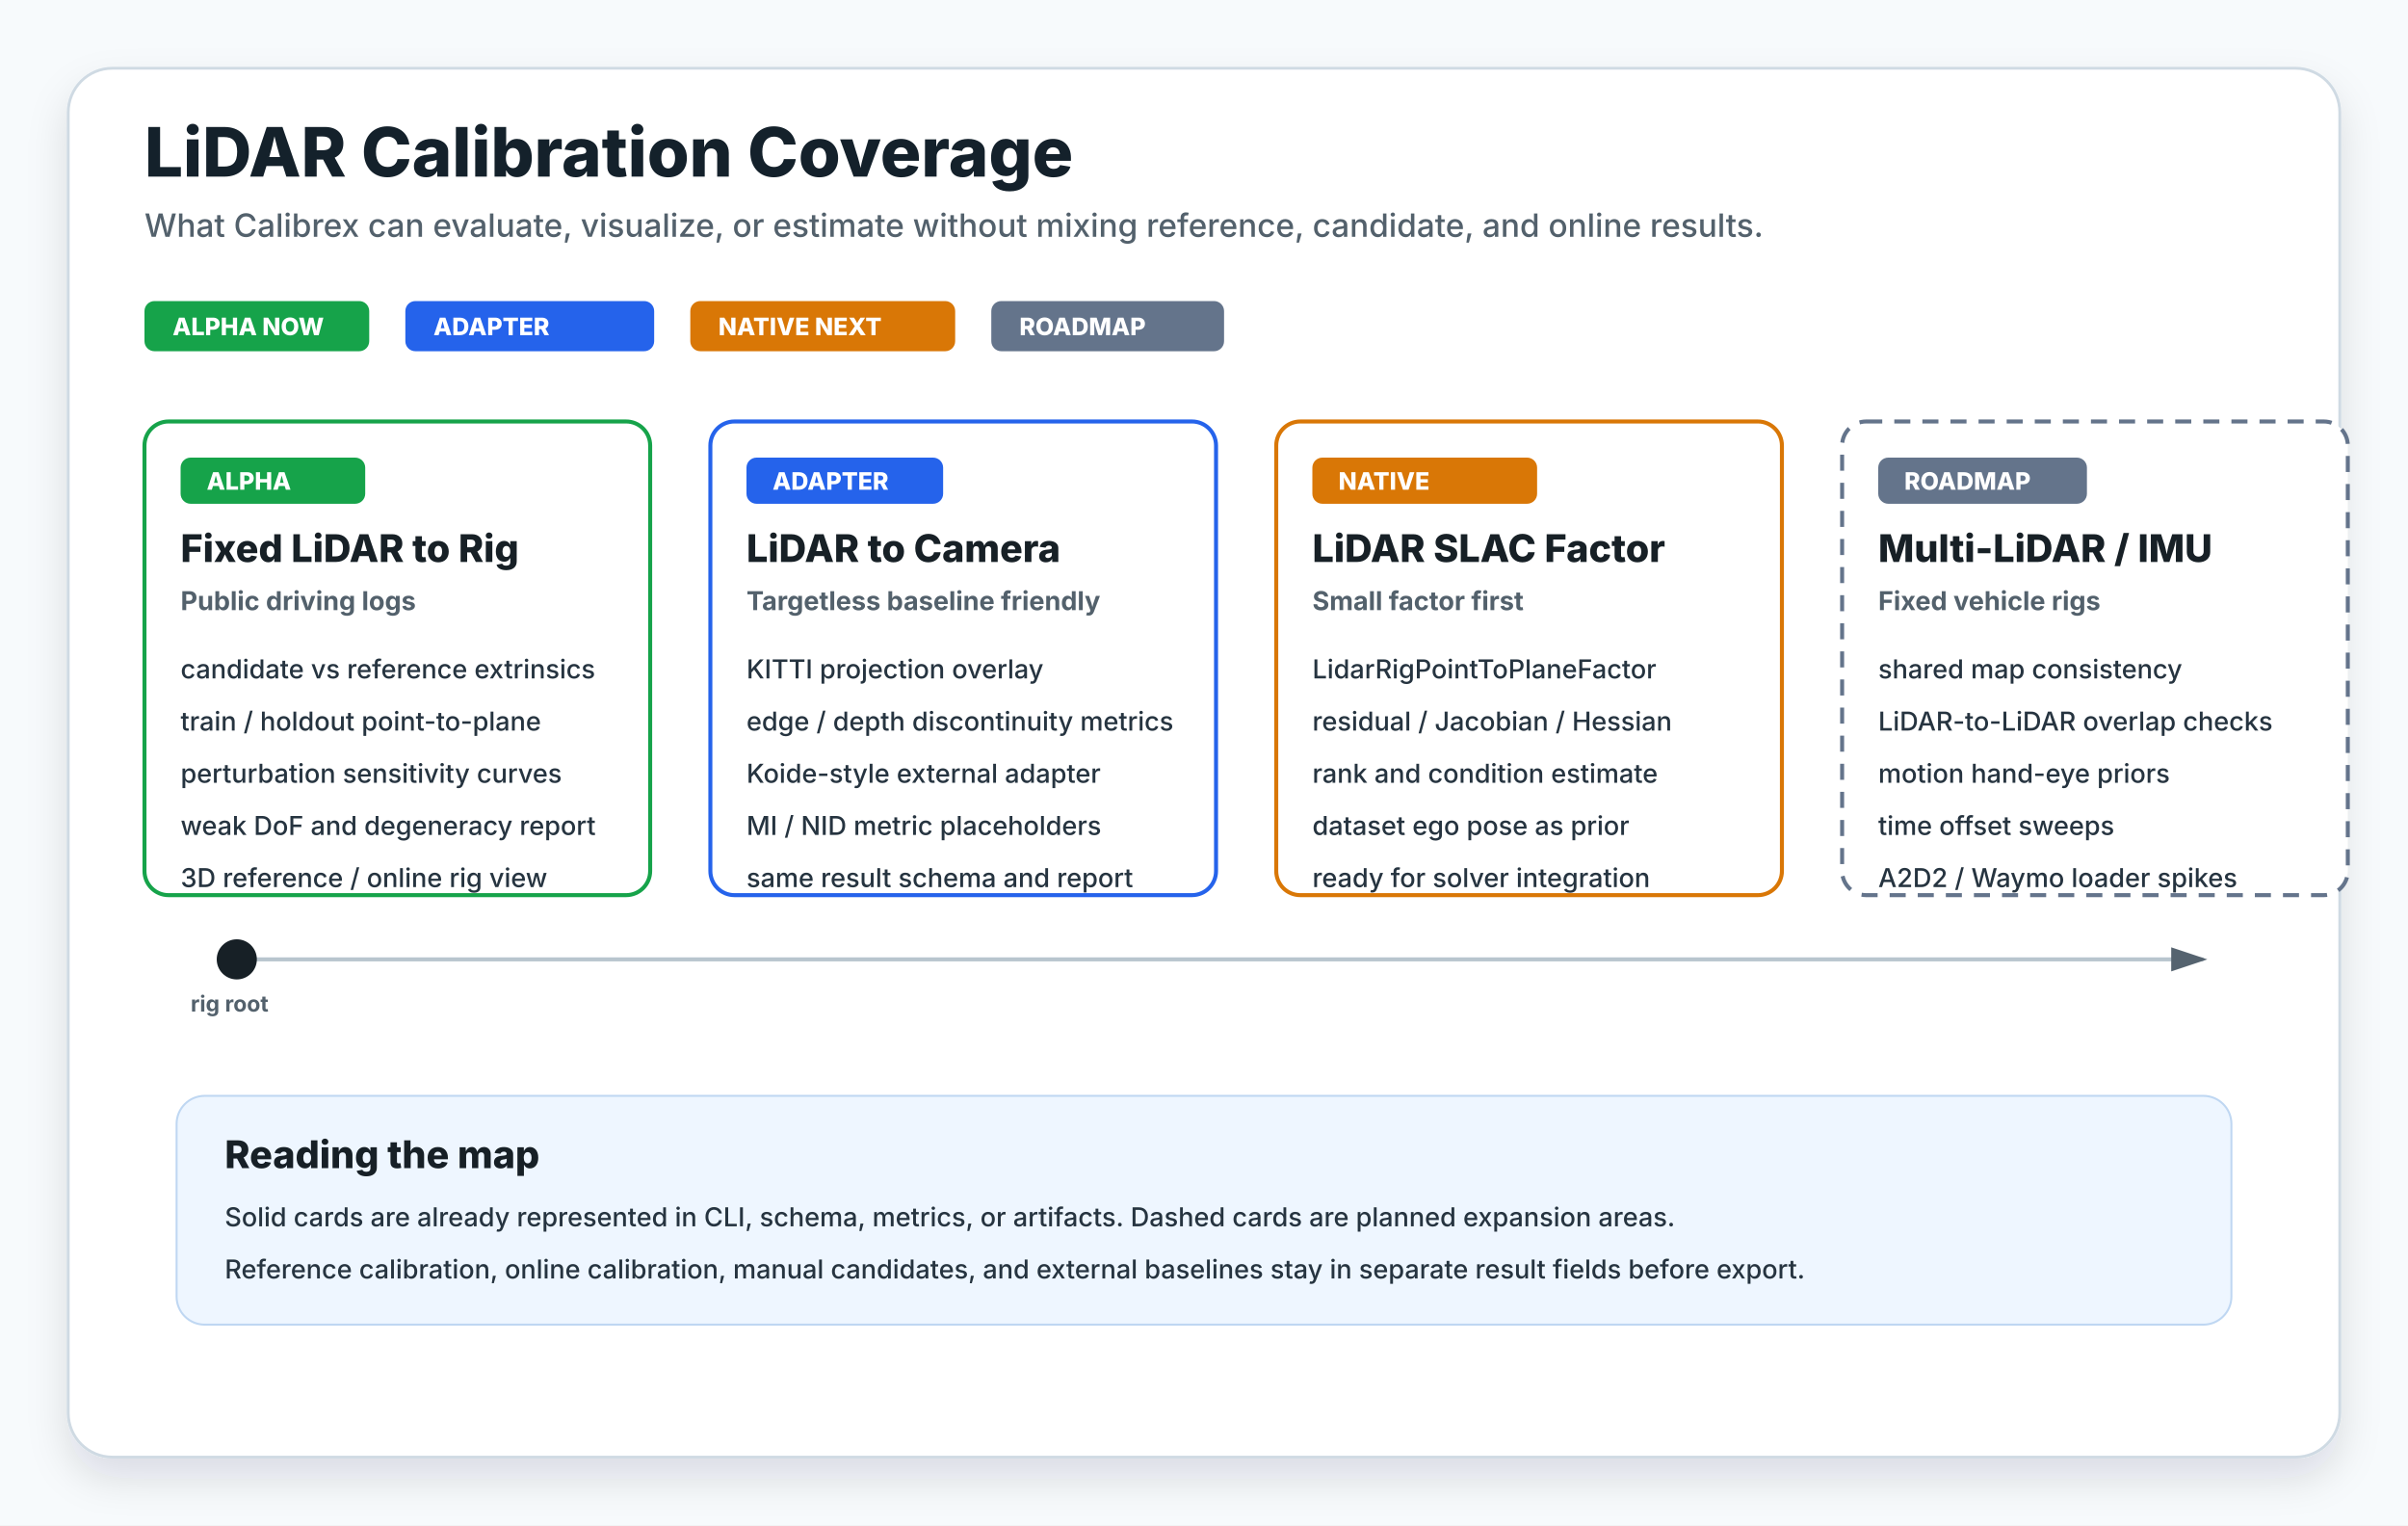
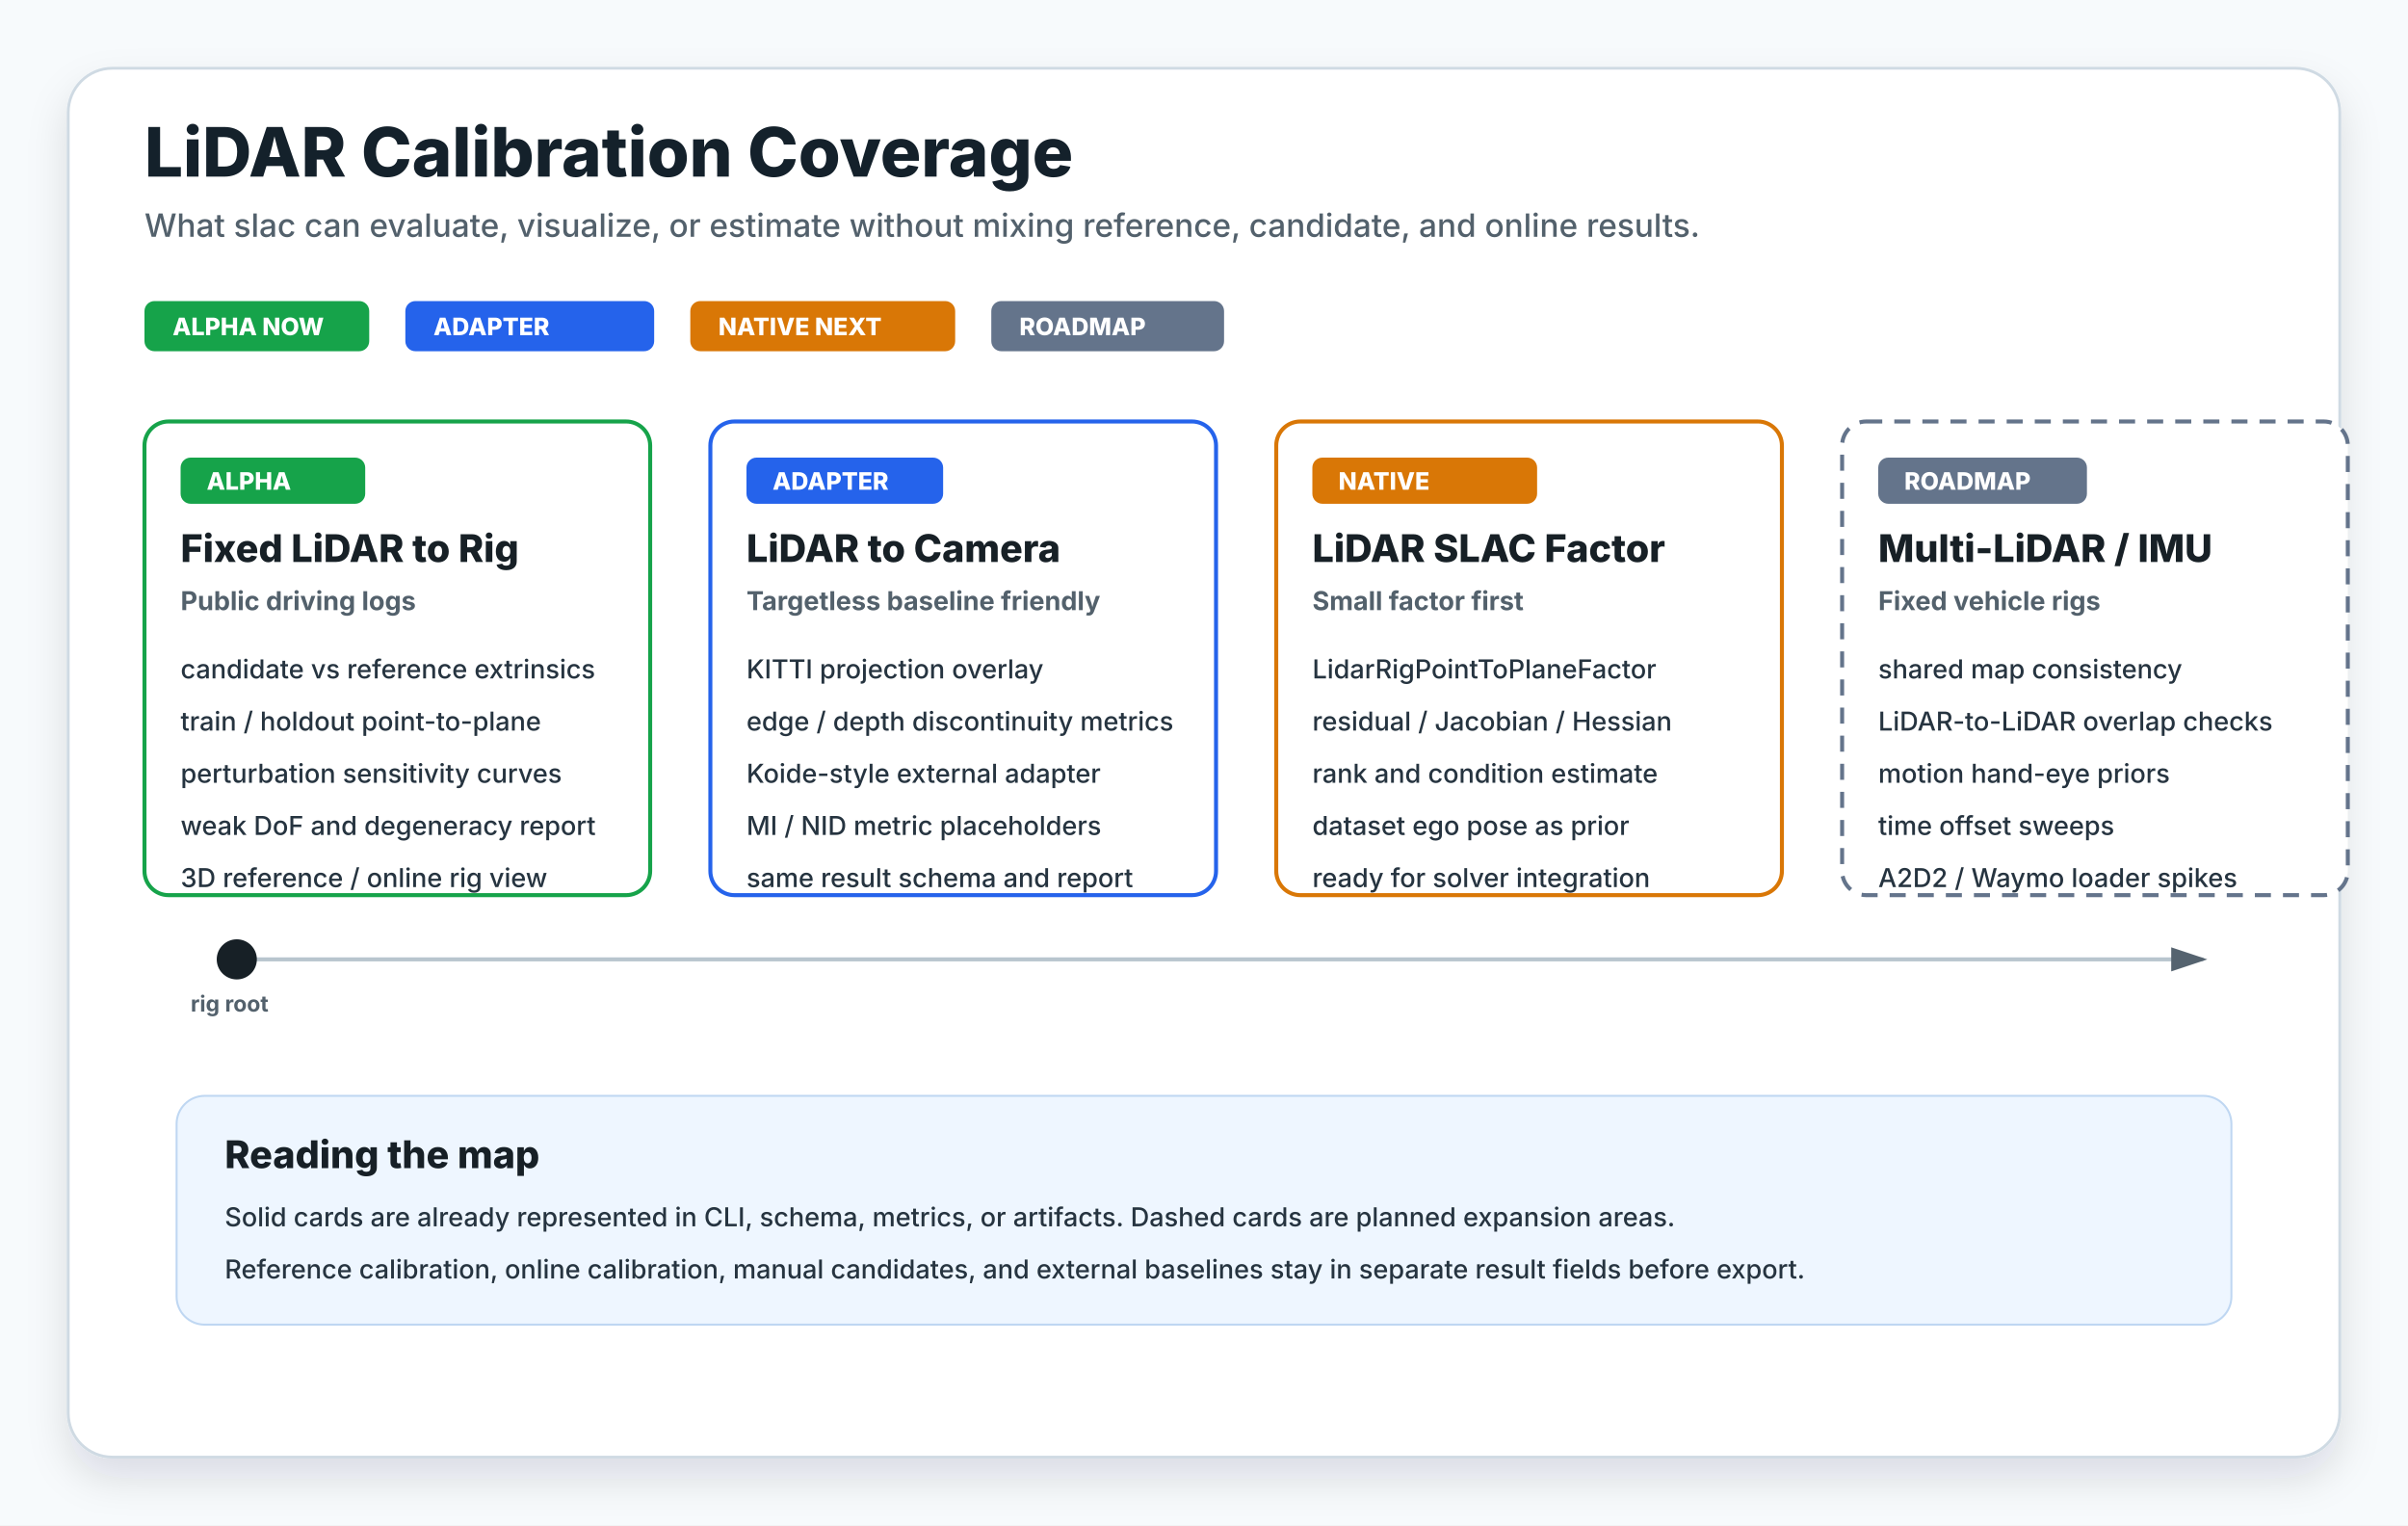
<svg xmlns="http://www.w3.org/2000/svg" viewBox="0 0 1200 760" role="img" aria-labelledby="title desc">
  <defs>
    <filter id="shadow" x="-20%" y="-20%" width="140%" height="140%">
      <feDropShadow dx="0" dy="10" stdDeviation="10" flood-color="#0f172a" flood-opacity="0.12" />
    </filter>
    <marker id="arrow" markerWidth="10" markerHeight="10" refX="8" refY="3" orient="auto" markerUnits="strokeWidth">
      <path d="M0,0 L0,6 L9,3 z" fill="#55636f" />
    </marker>
    <style>
      .bg { fill: #f7fafc; }
      .panel { fill: #ffffff; stroke: #cfdae3; stroke-width: 1.4; filter: url(#shadow); }
      .card { fill: #ffffff; stroke-width: 2; rx: 12; }
      .solid-green { stroke: #16a34a; }
      .solid-blue { stroke: #2563eb; }
      .solid-amber { stroke: #d97706; }
      .dash-slate { stroke: #64748b; stroke-dasharray: 8 6; }
      .dash-amber { stroke: #d97706; stroke-dasharray: 8 6; }
      .title { font: 800 34px system-ui, -apple-system, Segoe UI, sans-serif; fill: #14212b; }
      .subtitle { font: 500 16px system-ui, -apple-system, Segoe UI, sans-serif; fill: #53616c; }
      .label { font: 800 12px system-ui, -apple-system, Segoe UI, sans-serif; fill: #ffffff; }
      .card-title { font: 800 19px system-ui, -apple-system, Segoe UI, sans-serif; fill: #172026; }
      .card-subtitle { font: 700 13px system-ui, -apple-system, Segoe UI, sans-serif; fill: #53616c; }
      .item { font: 500 13px system-ui, -apple-system, Segoe UI, sans-serif; fill: #263440; }
      .small { font: 700 11px system-ui, -apple-system, Segoe UI, sans-serif; fill: #53616c; }
      .chip { rx: 5; }
      .axis { stroke: #b8c5ce; stroke-width: 2; marker-end: url(#arrow); }
      .root { fill: #172026; }
      .now { fill: #16a34a; }
      .adapter { fill: #2563eb; }
      .native { fill: #d97706; }
      .roadmap { fill: #64748b; }
    </style>
  </defs>
  <rect class="bg" width="1200" height="760" />
  <rect class="panel" x="34" y="34" width="1132" height="692" rx="22" />
  <text class="title" x="72" y="88">LiDAR Calibration Coverage</text>
-   <text class="subtitle" x="72" y="118">What Calibrex can evaluate, visualize, or estimate without mixing reference, candidate, and online results.</text>
+   <text class="subtitle" x="72" y="118">What slac can evaluate, visualize, or estimate without mixing reference, candidate, and online results.</text>
  <g transform="translate(72,150)">
    <rect class="chip now" x="0" y="0" width="112" height="25" />
    <text class="label" x="14" y="17">ALPHA NOW</text>
    <rect class="chip adapter" x="130" y="0" width="124" height="25" />
    <text class="label" x="144" y="17">ADAPTER</text>
    <rect class="chip native" x="272" y="0" width="132" height="25" />
    <text class="label" x="286" y="17">NATIVE NEXT</text>
    <rect class="chip roadmap" x="422" y="0" width="116" height="25" />
    <text class="label" x="436" y="17">ROADMAP</text>
  </g>
  <g transform="translate(72,210)">
    <line class="axis" x1="46" y1="268" x2="1026" y2="268" />
    <circle class="root" cx="46" cy="268" r="10" />
    <text class="small" x="23" y="294">rig root</text>
    <g transform="translate(0,0)">
      <rect class="card solid-green" x="0" y="0" width="252" height="236" rx="12" />
      <rect class="chip now" x="18" y="18" width="92" height="23" />
      <text class="label" x="31" y="34">ALPHA</text>
      <text class="card-title" x="18" y="70">Fixed LiDAR to Rig</text>
      <text class="card-subtitle" x="18" y="94">Public driving logs</text>
      <text class="item" x="18" y="128">candidate vs reference extrinsics</text>
      <text class="item" x="18" y="154">train / holdout point-to-plane</text>
      <text class="item" x="18" y="180">perturbation sensitivity curves</text>
      <text class="item" x="18" y="206">weak DoF and degeneracy report</text>
      <text class="item" x="18" y="232">3D reference / online rig view</text>
    </g>
    <g transform="translate(282,0)">
      <rect class="card solid-blue" x="0" y="0" width="252" height="236" rx="12" />
      <rect class="chip adapter" x="18" y="18" width="98" height="23" />
      <text class="label" x="31" y="34">ADAPTER</text>
      <text class="card-title" x="18" y="70">LiDAR to Camera</text>
      <text class="card-subtitle" x="18" y="94">Targetless baseline friendly</text>
      <text class="item" x="18" y="128">KITTI projection overlay</text>
      <text class="item" x="18" y="154">edge / depth discontinuity metrics</text>
      <text class="item" x="18" y="180">Koide-style external adapter</text>
      <text class="item" x="18" y="206">MI / NID metric placeholders</text>
      <text class="item" x="18" y="232">same result schema and report</text>
    </g>
    <g transform="translate(564,0)">
      <rect class="card solid-amber" x="0" y="0" width="252" height="236" rx="12" />
      <rect class="chip native" x="18" y="18" width="112" height="23" />
      <text class="label" x="31" y="34">NATIVE</text>
      <text class="card-title" x="18" y="70">LiDAR SLAC Factor</text>
      <text class="card-subtitle" x="18" y="94">Small factor first</text>
      <text class="item" x="18" y="128">LidarRigPointToPlaneFactor</text>
      <text class="item" x="18" y="154">residual / Jacobian / Hessian</text>
      <text class="item" x="18" y="180">rank and condition estimate</text>
      <text class="item" x="18" y="206">dataset ego pose as prior</text>
      <text class="item" x="18" y="232">ready for solver integration</text>
    </g>
    <g transform="translate(846,0)">
      <rect class="card dash-slate" x="0" y="0" width="252" height="236" rx="12" />
      <rect class="chip roadmap" x="18" y="18" width="104" height="23" />
      <text class="label" x="31" y="34">ROADMAP</text>
      <text class="card-title" x="18" y="70">Multi-LiDAR / IMU</text>
      <text class="card-subtitle" x="18" y="94">Fixed vehicle rigs</text>
      <text class="item" x="18" y="128">shared map consistency</text>
      <text class="item" x="18" y="154">LiDAR-to-LiDAR overlap checks</text>
      <text class="item" x="18" y="180">motion hand-eye priors</text>
      <text class="item" x="18" y="206">time offset sweeps</text>
      <text class="item" x="18" y="232">A2D2 / Waymo loader spikes</text>
    </g>
  </g>
  <g transform="translate(88,546)">
    <rect x="0" y="0" width="1024" height="114" rx="14" fill="#eef6ff" stroke="#bfd7f2" />
    <text class="card-title" x="24" y="36">Reading the map</text>
    <text class="item" x="24" y="65">Solid cards are already represented in CLI, schema, metrics, or artifacts. Dashed cards are planned expansion areas.</text>
    <text class="item" x="24" y="91">Reference calibration, online calibration, manual candidates, and external baselines stay in separate result fields before export.</text>
  </g>
</svg>
